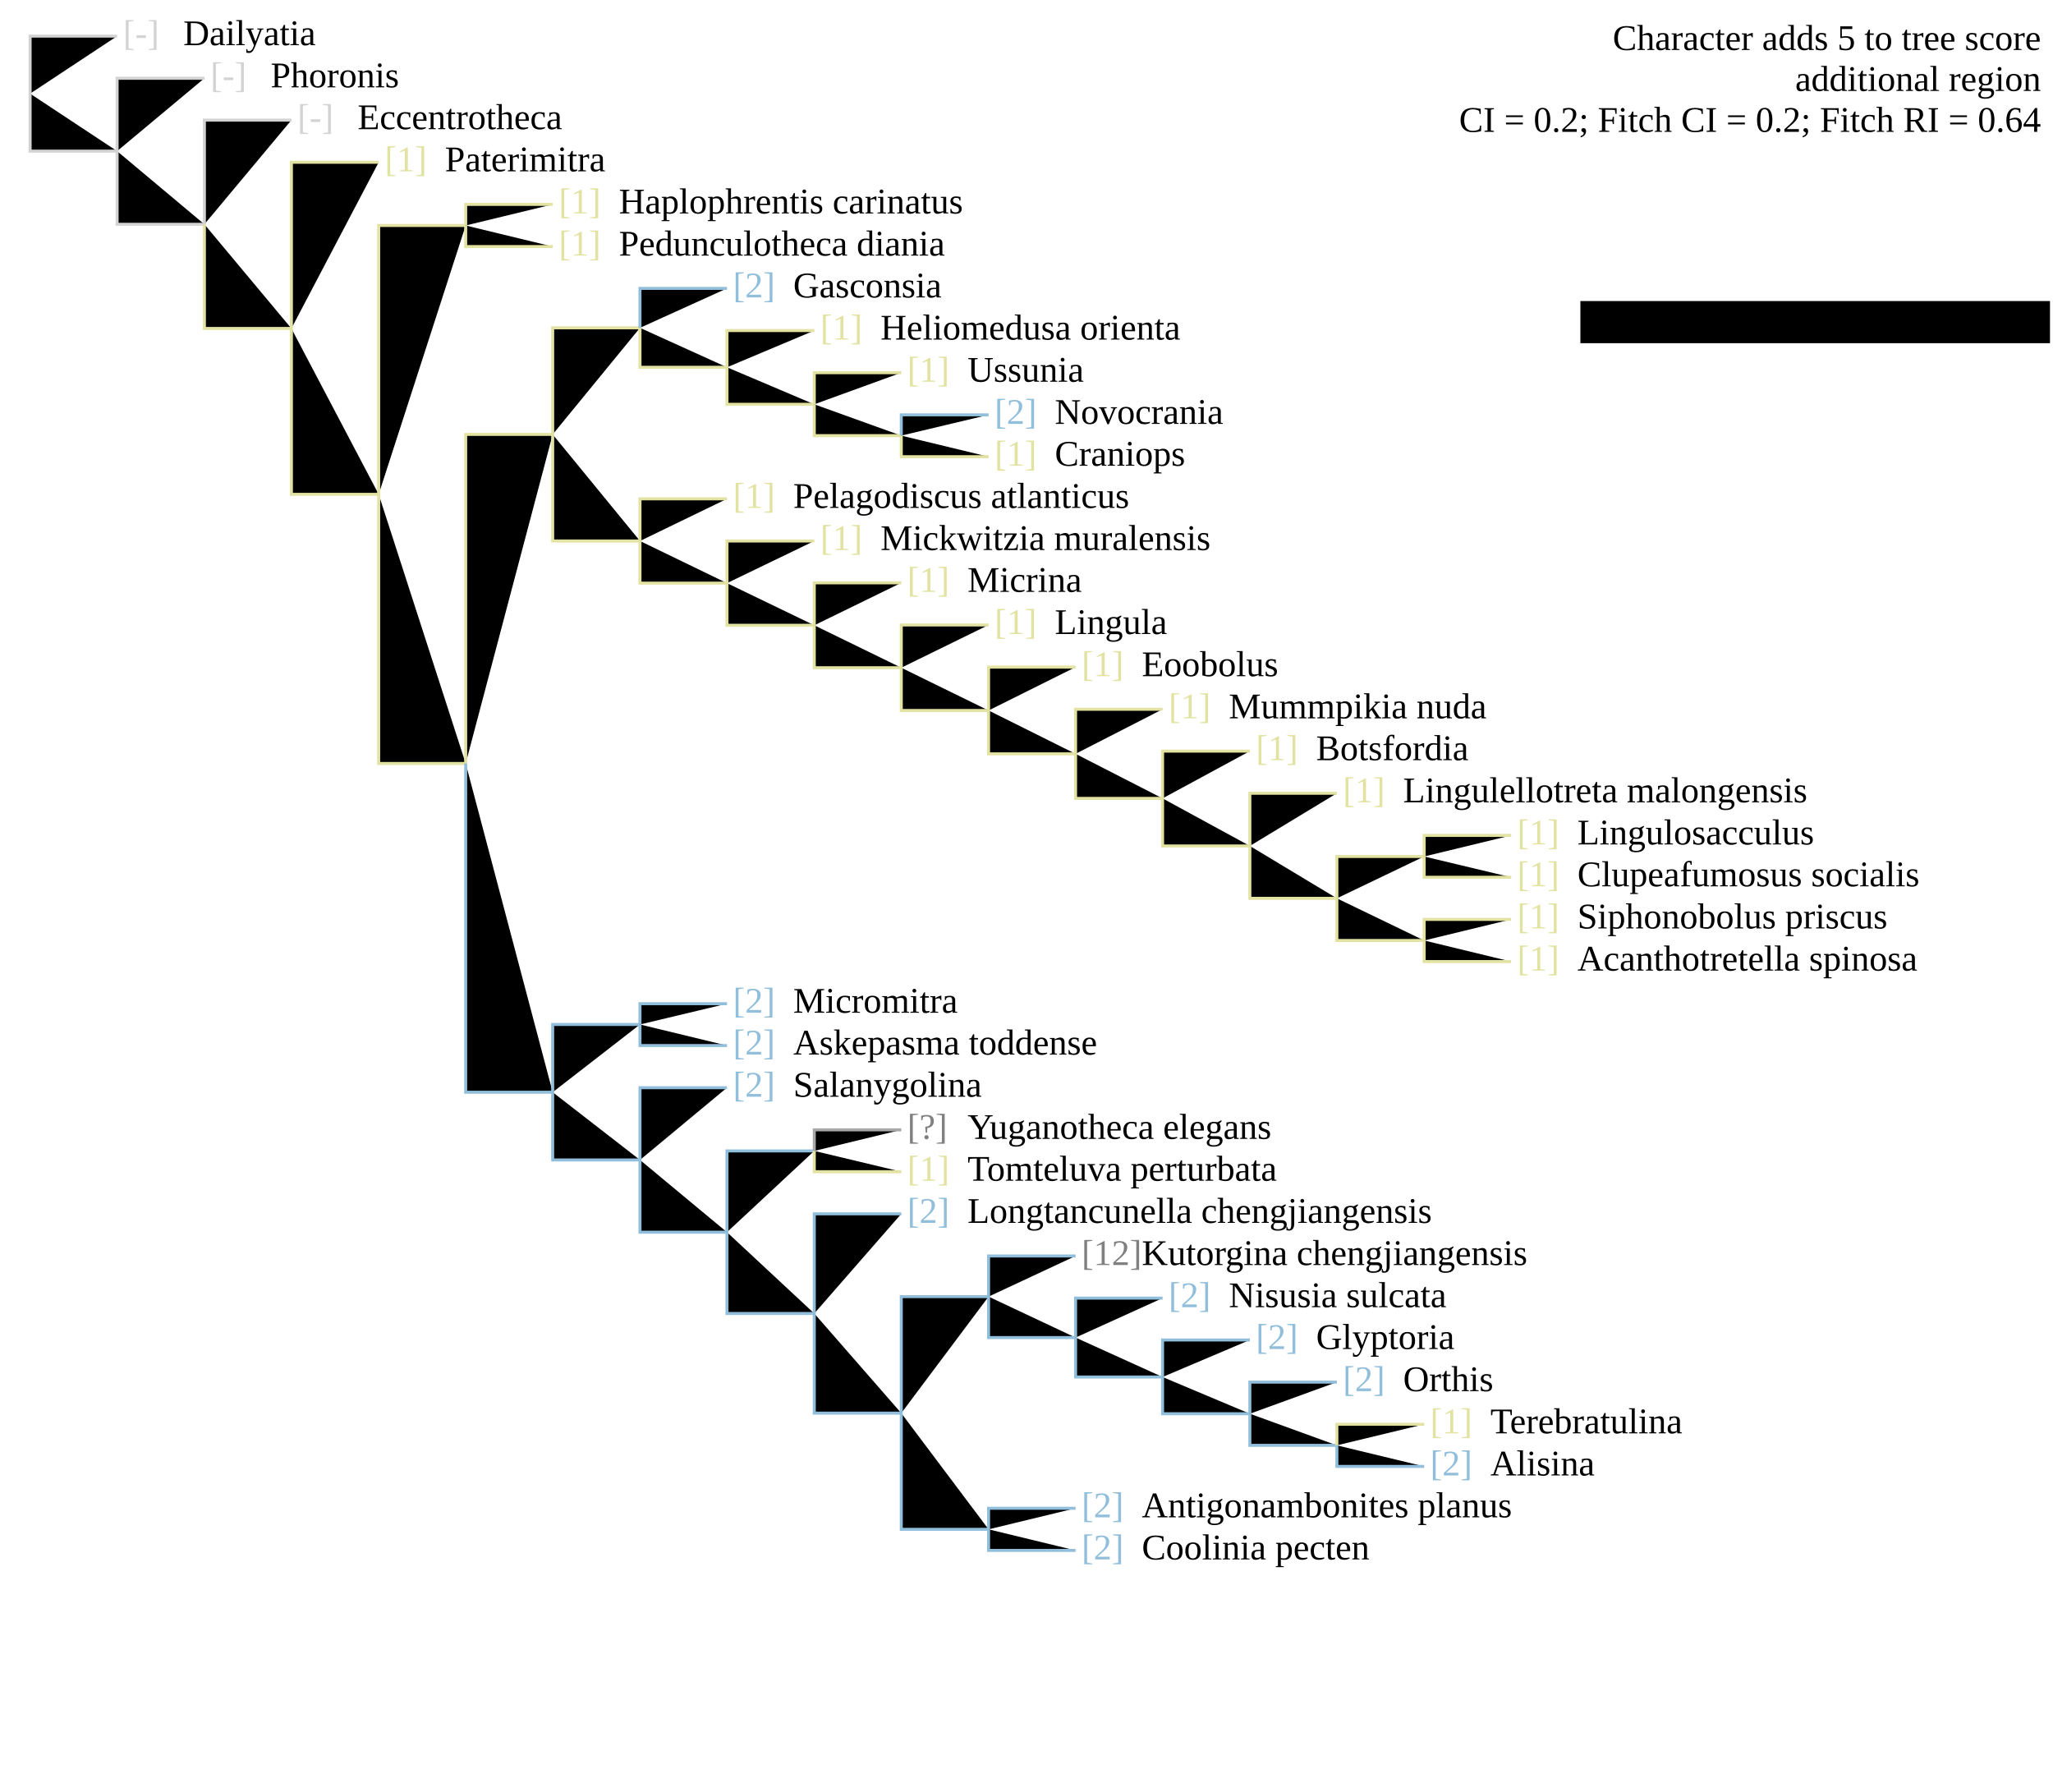
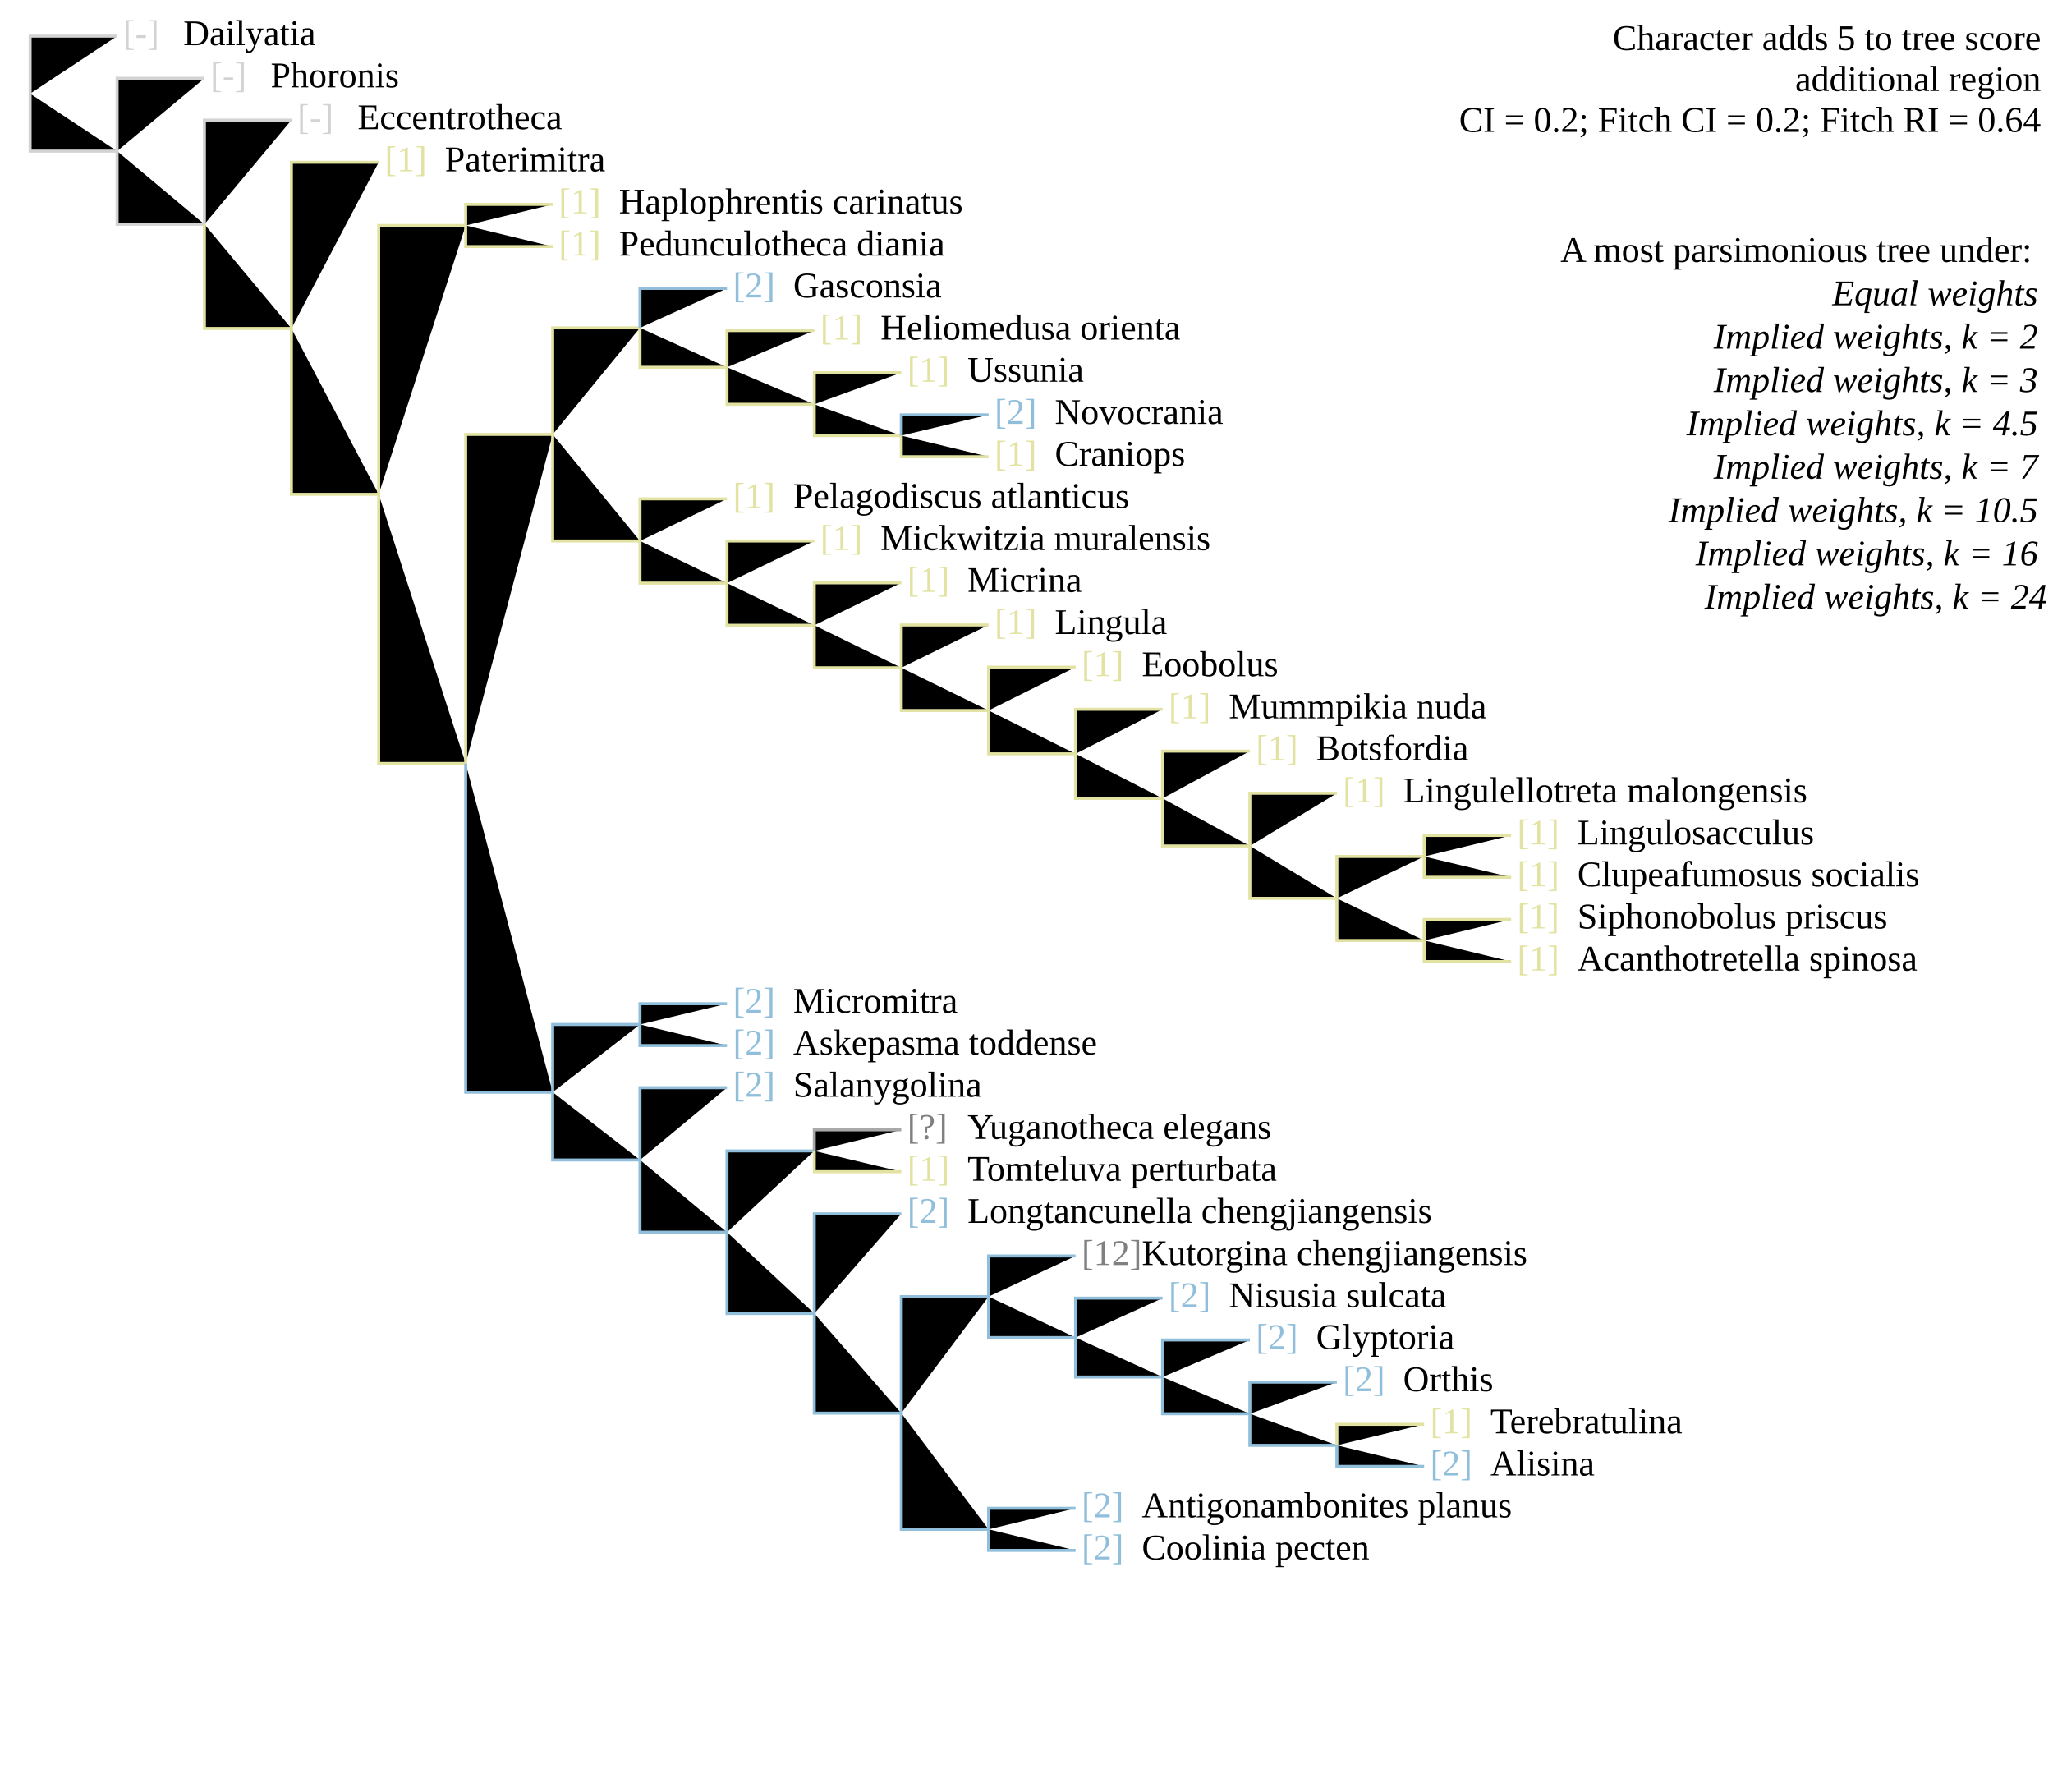
<svg xmlns="http://www.w3.org/2000/svg" version="1.1" width="682" height="595" class="tree" char="4">
+   <text x="678" y="16.6" text-anchor="end" class="stepsLabel">Character adds <tspan class="score">5</tspan> to tree score</text>
+   <text x="678" y="30.2" text-anchor="end" class="stepsLabel">
+     <tspan class="score" /> additional region</text>
+   <text x="678" y="43.8" text-anchor="end" class="stepsLabel">CI = 0.2; Fitch CI = 0.2; Fitch RI = 0.64</text>
+   <text x="678" y="71" text-anchor="end" class="stepsLabel">
+     <tspan dy="16">A most parsimonious tree under:</tspan>
+     <tspan x="680" style="font-style:italic" class="thisAn" dy="1.2em" />
+     <tspan x="680" style="font-style:italic" class="notThisAn" dy="1.2em" />
+     <tspan x="680" style="font-style:italic" class="notThisAn" dy="1.2em" />
+     <tspan x="680" style="font-style:italic" class="notThisAn" dy="1.2em" />
+     <tspan x="680" style="font-style:italic" class="notThisAn" dy="1.2em" />
+     <tspan x="680" style="font-style:italic" class="notThisAn" dy="1.2em" />
+     <tspan x="680" style="font-style:italic" class="notThisAn" dy="1.2em" />
+     <tspan x="680" style="font-style:italic" class="notThisAn" dy="1.2em">Equal weights</tspan>
+     <tspan x="680" style="font-style:italic" class="thisAn" dy="1.2em" />
+     <tspan x="680" style="font-style:italic" class="notThisAn" dy="1.2em" />
+     <tspan x="680" style="font-style:italic" class="notThisAn" dy="1.2em" />
+     <tspan x="680" style="font-style:italic" class="notThisAn" dy="1.2em" />
+     <tspan x="680" style="font-style:italic" class="notThisAn" dy="1.2em" />
+     <tspan x="680" style="font-style:italic" class="notThisAn" dy="1.2em" />
+     <tspan x="680" style="font-style:italic" class="notThisAn" dy="1.2em" />
+     <tspan x="680" style="font-style:italic" class="notThisAn" dy="1.2em">Implied weights, k = 2</tspan>
+     <tspan x="680" style="font-style:italic" class="thisAn" dy="1.2em" />
+     <tspan x="680" style="font-style:italic" class="notThisAn" dy="1.2em" />
+     <tspan x="680" style="font-style:italic" class="notThisAn" dy="1.2em" />
+     <tspan x="680" style="font-style:italic" class="notThisAn" dy="1.2em" />
+     <tspan x="680" style="font-style:italic" class="notThisAn" dy="1.2em" />
+     <tspan x="680" style="font-style:italic" class="notThisAn" dy="1.2em" />
+     <tspan x="680" style="font-style:italic" class="notThisAn" dy="1.2em" />
+     <tspan x="680" style="font-style:italic" class="notThisAn" dy="1.2em">Implied weights, k = 3</tspan>
+     <tspan x="680" style="font-style:italic" class="thisAn" dy="1.2em" />
+     <tspan x="680" style="font-style:italic" class="notThisAn" dy="1.2em" />
+     <tspan x="680" style="font-style:italic" class="notThisAn" dy="1.2em" />
+     <tspan x="680" style="font-style:italic" class="notThisAn" dy="1.2em" />
+     <tspan x="680" style="font-style:italic" class="notThisAn" dy="1.2em" />
+     <tspan x="680" style="font-style:italic" class="notThisAn" dy="1.2em" />
+     <tspan x="680" style="font-style:italic" class="notThisAn" dy="1.2em" />
+     <tspan x="680" style="font-style:italic" class="notThisAn" dy="1.2em">Implied weights, k = 4.5</tspan>
+     <tspan x="680" style="font-style:italic" class="thisAn" dy="1.2em" />
+     <tspan x="680" style="font-style:italic" class="notThisAn" dy="1.2em" />
+     <tspan x="680" style="font-style:italic" class="notThisAn" dy="1.2em" />
+     <tspan x="680" style="font-style:italic" class="notThisAn" dy="1.2em" />
+     <tspan x="680" style="font-style:italic" class="notThisAn" dy="1.2em" />
+     <tspan x="680" style="font-style:italic" class="notThisAn" dy="1.2em" />
+     <tspan x="680" style="font-style:italic" class="notThisAn" dy="1.2em" />
+     <tspan x="680" style="font-style:italic" class="notThisAn" dy="1.2em">Implied weights, k = 7</tspan>
+     <tspan x="680" style="font-style:italic" class="thisAn" dy="1.2em" />
+     <tspan x="680" style="font-style:italic" class="notThisAn" dy="1.2em" />
+     <tspan x="680" style="font-style:italic" class="notThisAn" dy="1.2em" />
+     <tspan x="680" style="font-style:italic" class="notThisAn" dy="1.2em" />
+     <tspan x="680" style="font-style:italic" class="notThisAn" dy="1.2em" />
+     <tspan x="680" style="font-style:italic" class="notThisAn" dy="1.2em" />
+     <tspan x="680" style="font-style:italic" class="notThisAn" dy="1.2em" />
+     <tspan x="680" style="font-style:italic" class="notThisAn" dy="1.2em">Implied weights, k = 10.5</tspan>
+     <tspan x="680" style="font-style:italic" class="thisAn" dy="1.2em" />
+     <tspan x="680" style="font-style:italic" class="notThisAn" dy="1.2em" />
+     <tspan x="680" style="font-style:italic" class="notThisAn" dy="1.2em" />
+     <tspan x="680" style="font-style:italic" class="notThisAn" dy="1.2em" />
+     <tspan x="680" style="font-style:italic" class="notThisAn" dy="1.2em" />
+     <tspan x="680" style="font-style:italic" class="notThisAn" dy="1.2em" />
+     <tspan x="680" style="font-style:italic" class="notThisAn" dy="1.2em" />
+     <tspan x="680" style="font-style:italic" class="notThisAn" dy="1.2em">Implied weights, k = 16</tspan>
+     <tspan x="680" style="font-style:italic" class="thisAn" dy="1.2em" />
+     <tspan x="680" style="font-style:italic" class="notThisAn" dy="1.2em" />
+     <tspan x="680" style="font-style:italic" class="notThisAn" dy="1.2em" />
+     <tspan x="680" style="font-style:italic" class="notThisAn" dy="1.2em" />
+     <tspan x="680" style="font-style:italic" class="notThisAn" dy="1.2em" />
+     <tspan x="680" style="font-style:italic" class="notThisAn" dy="1.2em" />
+     <tspan x="680" style="font-style:italic" class="notThisAn" dy="1.2em" />
+     <tspan x="680" style="font-style:italic" class="notThisAn" dy="1.2em">Implied weights, k = 24</tspan>
+   </text>
  <text x="40.9" y="15" fill="lightgrey" class="flag">[-]</text>
  <text x="60.9" y="15" class="taxonLabel">Dailyatia</text>
  <text x="98.8" y="42.9" fill="lightgrey" class="flag">[-]</text>
  <text x="118.8" y="42.9" class="taxonLabel">Eccentrotheca</text>
  <text x="69.9" y="29" fill="lightgrey" class="flag">[-]</text>
  <text x="89.9" y="29" class="taxonLabel">Phoronis</text>
  <text x="127.8" y="56.9" fill="#e2e2a2" class="flag">[1]</text>
  <text x="147.8" y="56.9" class="taxonLabel">Paterimitra</text>
  <text x="185.6" y="84.9" fill="#e2e2a2" class="flag">[1]</text>
  <text x="205.6" y="84.9" class="taxonLabel">Pedunculotheca diania</text>
  <text x="185.6" y="70.9" fill="#e2e2a2" class="flag">[1]</text>
  <text x="205.6" y="70.9" class="taxonLabel">Haplophrentis carinatus</text>
  <text x="243.5" y="98.8" fill="#91bfdb" class="flag">[2]</text>
  <text x="263.5" y="98.8" class="taxonLabel">Gasconsia</text>
  <text x="272.5" y="112.8" fill="#e2e2a2" class="flag">[1]</text>
  <text x="292.5" y="112.8" class="taxonLabel">Heliomedusa orienta</text>
  <text x="301.4" y="126.8" fill="#e2e2a2" class="flag">[1]</text>
  <text x="321.4" y="126.8" class="taxonLabel">Ussunia</text>
  <text x="330.4" y="154.7" fill="#e2e2a2" class="flag">[1]</text>
  <text x="350.4" y="154.7" class="taxonLabel">Craniops</text>
  <text x="330.4" y="140.8" fill="#91bfdb" class="flag">[2]</text>
  <text x="350.4" y="140.8" class="taxonLabel">Novocrania</text>
  <text x="243.5" y="168.7" fill="#e2e2a2" class="flag">[1]</text>
  <text x="263.5" y="168.7" class="taxonLabel">Pelagodiscus atlanticus</text>
  <text x="272.5" y="182.7" fill="#e2e2a2" class="flag">[1]</text>
  <text x="292.5" y="182.7" class="taxonLabel">Mickwitzia muralensis</text>
  <text x="301.4" y="196.6" fill="#e2e2a2" class="flag">[1]</text>
  <text x="321.4" y="196.6" class="taxonLabel">Micrina</text>
  <text x="330.4" y="210.6" fill="#e2e2a2" class="flag">[1]</text>
  <text x="350.4" y="210.6" class="taxonLabel">Lingula</text>
  <text x="359.3" y="224.6" fill="#e2e2a2" class="flag">[1]</text>
  <text x="379.3" y="224.6" class="taxonLabel">Eoobolus</text>
  <text x="388.2" y="238.6" fill="#e2e2a2" class="flag">[1]</text>
  <text x="408.2" y="238.6" class="taxonLabel">Mummpikia nuda</text>
  <text x="417.2" y="252.5" fill="#e2e2a2" class="flag">[1]</text>
  <text x="437.2" y="252.5" class="taxonLabel">Botsfordia</text>
  <text x="504" y="280.5" fill="#e2e2a2" class="flag">[1]</text>
  <text x="524" y="280.5" class="taxonLabel">Lingulosacculus</text>
  <text x="446.1" y="266.5" fill="#e2e2a2" class="flag">[1]</text>
  <text x="466.1" y="266.5" class="taxonLabel">Lingulellotreta malongensis</text>
  <text x="504" y="294.4" fill="#e2e2a2" class="flag">[1]</text>
  <text x="524" y="294.4" class="taxonLabel">Clupeafumosus socialis</text>
  <text x="504" y="322.4" fill="#e2e2a2" class="flag">[1]</text>
  <text x="524" y="322.4" class="taxonLabel">Acanthotretella spinosa</text>
  <text x="504" y="308.4" fill="#e2e2a2" class="flag">[1]</text>
  <text x="524" y="308.4" class="taxonLabel">Siphonobolus priscus</text>
  <text x="243.5" y="350.3" fill="#91bfdb" class="flag">[2]</text>
  <text x="263.5" y="350.3" class="taxonLabel">Askepasma toddense</text>
  <text x="243.5" y="336.4" fill="#91bfdb" class="flag">[2]</text>
  <text x="263.5" y="336.4" class="taxonLabel">Micromitra</text>
  <text x="243.5" y="364.3" fill="#91bfdb" class="flag">[2]</text>
  <text x="263.5" y="364.3" class="taxonLabel">Salanygolina</text>
  <text x="301.4" y="392.2" fill="#e2e2a2" class="flag">[1]</text>
  <text x="321.4" y="392.2" class="taxonLabel">Tomteluva perturbata</text>
  <text x="301.4" y="378.3" fill="grey" class="flag">[?]</text>
  <text x="321.4" y="378.3" class="taxonLabel">Yuganotheca elegans</text>
  <text x="359.3" y="420.2" fill="grey" class="flag">[12]</text>
  <text x="379.3" y="420.2" class="taxonLabel">Kutorgina chengjiangensis</text>
  <text x="388.2" y="434.2" fill="#91bfdb" class="flag">[2]</text>
  <text x="408.2" y="434.2" class="taxonLabel">Nisusia sulcata</text>
  <text x="417.2" y="448.1" fill="#91bfdb" class="flag">[2]</text>
  <text x="437.2" y="448.1" class="taxonLabel">Glyptoria</text>
  <text x="301.4" y="406.2" fill="#91bfdb" class="flag">[2]</text>
  <text x="321.4" y="406.2" class="taxonLabel">Longtancunella chengjiangensis</text>
  <text x="475.1" y="490.1" fill="#91bfdb" class="flag">[2]</text>
  <text x="495.1" y="490.1" class="taxonLabel">Alisina</text>
  <text x="446.1" y="462.1" fill="#91bfdb" class="flag">[2]</text>
  <text x="466.1" y="462.1" class="taxonLabel">Orthis</text>
  <text x="475.1" y="476.1" fill="#e2e2a2" class="flag">[1]</text>
  <text x="495.1" y="476.1" class="taxonLabel">Terebratulina</text>
  <text x="359.3" y="518" fill="#91bfdb" class="flag">[2]</text>
  <text x="379.3" y="518" class="taxonLabel">Coolinia pecten</text>
  <text x="359.3" y="504" fill="#91bfdb" class="flag">[2]</text>
  <text x="379.3" y="504" class="taxonLabel">Antigonambonites planus</text>
  <path d="M10,31.1V12H38.9" stroke="lightgrey" class="inapplicable" />
  <path d="M10,31.1V50.2H38.9" stroke="lightgrey" class="inapplicable" />
  <path d="M38.9,50.2V26H67.9" stroke="lightgrey" class="inapplicable" />
  <path d="M38.9,50.2V74.5H67.9" stroke="lightgrey" class="inapplicable" />
  <path d="M67.9,74.5V39.9H96.8" stroke="lightgrey" class="inapplicable" />
  <path d="M67.9,74.5V109.1H96.8" stroke="#e2e2a2" />
  <path d="M96.8,109.1V53.9H125.8" stroke="#e2e2a2" />
  <path d="M96.8,109.1V164.2H125.8" stroke="#e2e2a2" />
  <path d="M125.8,164.2V74.9H154.7" stroke="#e2e2a2" />
  <path d="M154.7,74.9V67.9H183.6" stroke="#e2e2a2" />
  <path d="M154.7,74.9V81.9H183.6" stroke="#e2e2a2" />
  <path d="M125.8,164.2V253.6H154.7" stroke="#e2e2a2" />
  <path d="M154.7,253.6V144.3H183.6" stroke="#e2e2a2" />
  <path d="M183.6,144.3V108.9H212.6" stroke="#e2e2a2" />
  <path d="M212.6,108.9V95.8H241.5" stroke="#91bfdb" />
  <path d="M212.6,108.9V122H241.5" stroke="#e2e2a2" />
  <path d="M241.5,122V109.8H270.5" stroke="#e2e2a2" />
  <path d="M241.5,122V134.3H270.5" stroke="#e2e2a2" />
  <path d="M270.5,134.3V123.8H299.4" stroke="#e2e2a2" />
  <path d="M270.5,134.3V144.7H299.4" stroke="#e2e2a2" />
  <path d="M299.4,144.7V137.8H328.4" stroke="#91bfdb" />
  <path d="M299.4,144.7V151.7H328.4" stroke="#e2e2a2" />
  <path d="M183.6,144.3V179.7H212.6" stroke="#e2e2a2" />
  <path d="M212.6,179.7V165.7H241.5" stroke="#e2e2a2" />
  <path d="M212.6,179.7V193.7H241.5" stroke="#e2e2a2" />
  <path d="M241.5,193.7V179.7H270.5" stroke="#e2e2a2" />
  <path d="M241.5,193.7V207.7H270.5" stroke="#e2e2a2" />
  <path d="M270.5,207.7V193.6H299.4" stroke="#e2e2a2" />
  <path d="M270.5,207.7V221.8H299.4" stroke="#e2e2a2" />
  <path d="M299.4,221.8V207.6H328.4" stroke="#e2e2a2" />
  <path d="M299.4,221.8V236H328.4" stroke="#e2e2a2" />
  <path d="M328.4,236V221.6H357.3" stroke="#e2e2a2" />
  <path d="M328.4,236V250.4H357.3" stroke="#e2e2a2" />
  <path d="M357.3,250.4V235.6H386.2" stroke="#e2e2a2" />
  <path d="M357.3,250.4V265.2H386.2" stroke="#e2e2a2" />
  <path d="M386.2,265.2V249.5H415.2" stroke="#e2e2a2" />
  <path d="M386.2,265.2V281H415.2" stroke="#e2e2a2" />
  <path d="M415.2,281V263.5H444.1" stroke="#e2e2a2" />
  <path d="M415.2,281V298.4H444.1" stroke="#e2e2a2" />
  <path d="M444.1,298.4V284.5H473.1" stroke="#e2e2a2" />
  <path d="M473.1,284.5V277.5H502" stroke="#e2e2a2" />
  <path d="M473.1,284.5V291.4H502" stroke="#e2e2a2" />
  <path d="M444.1,298.4V312.4H473.1" stroke="#e2e2a2" />
  <path d="M473.1,312.4V305.4H502" stroke="#e2e2a2" />
  <path d="M473.1,312.4V319.4H502" stroke="#e2e2a2" />
  <path d="M154.7,253.6V362.8H183.6" stroke="#91bfdb" />
  <path d="M183.6,362.8V340.3H212.6" stroke="#91bfdb" />
  <path d="M212.6,340.3V333.4H241.5" stroke="#91bfdb" />
  <path d="M212.6,340.3V347.3H241.5" stroke="#91bfdb" />
  <path d="M183.6,362.8V385.3H212.6" stroke="#91bfdb" />
  <path d="M212.6,385.3V361.3H241.5" stroke="#91bfdb" />
  <path d="M212.6,385.3V409.3H241.5" stroke="#91bfdb" />
  <path d="M241.5,409.3V382.3H270.5" stroke="#91bfdb" />
  <path d="M270.5,382.3V375.3H299.4" stroke="darkgrey" />
  <path d="M270.5,382.3V389.2H299.4" stroke="#e2e2a2" />
  <path d="M241.5,409.3V436.3H270.5" stroke="#91bfdb" />
  <path d="M270.5,436.3V403.2H299.4" stroke="#91bfdb" />
  <path d="M270.5,436.3V469.4H299.4" stroke="#91bfdb" />
  <path d="M299.4,469.4V430.7H328.4" stroke="#91bfdb" />
  <path d="M328.4,430.7V417.2H357.3" stroke="#91bfdb" />
  <path d="M328.4,430.7V444.3H357.3" stroke="#91bfdb" />
  <path d="M357.3,444.3V431.2H386.2" stroke="#91bfdb" />
  <path d="M357.3,444.3V457.4H386.2" stroke="#91bfdb" />
  <path d="M386.2,457.4V445.1H415.2" stroke="#91bfdb" />
  <path d="M386.2,457.4V469.6H415.2" stroke="#91bfdb" />
  <path d="M415.2,469.6V459.1H444.1" stroke="#91bfdb" />
  <path d="M415.2,469.6V480.1H444.1" stroke="#91bfdb" />
  <path d="M444.1,480.1V473.1H473.1" stroke="#e2e2a2" />
  <path d="M444.1,480.1V487.1H473.1" stroke="#91bfdb" />
  <path d="M299.4,469.4V508H328.4" stroke="#91bfdb" />
  <path d="M328.4,508V501H357.3" stroke="#91bfdb" />
  <path d="M328.4,508V515H357.3" stroke="#91bfdb" />
-   <text x="678" y="16.6" text-anchor="end" class="stepsLabel">Character adds <tspan class="score">5</tspan> to tree score</text>
-   <text x="678" y="30.2" text-anchor="end" class="stepsLabel">
-     <tspan class="score" /> additional region</text>
-   <text x="678" y="43.8" text-anchor="end" class="stepsLabel">CI = 0.2; Fitch CI = 0.2; Fitch RI = 0.64</text>
-   <path d="M681,100h-156v14h156z" class="analysis" />
</svg>
